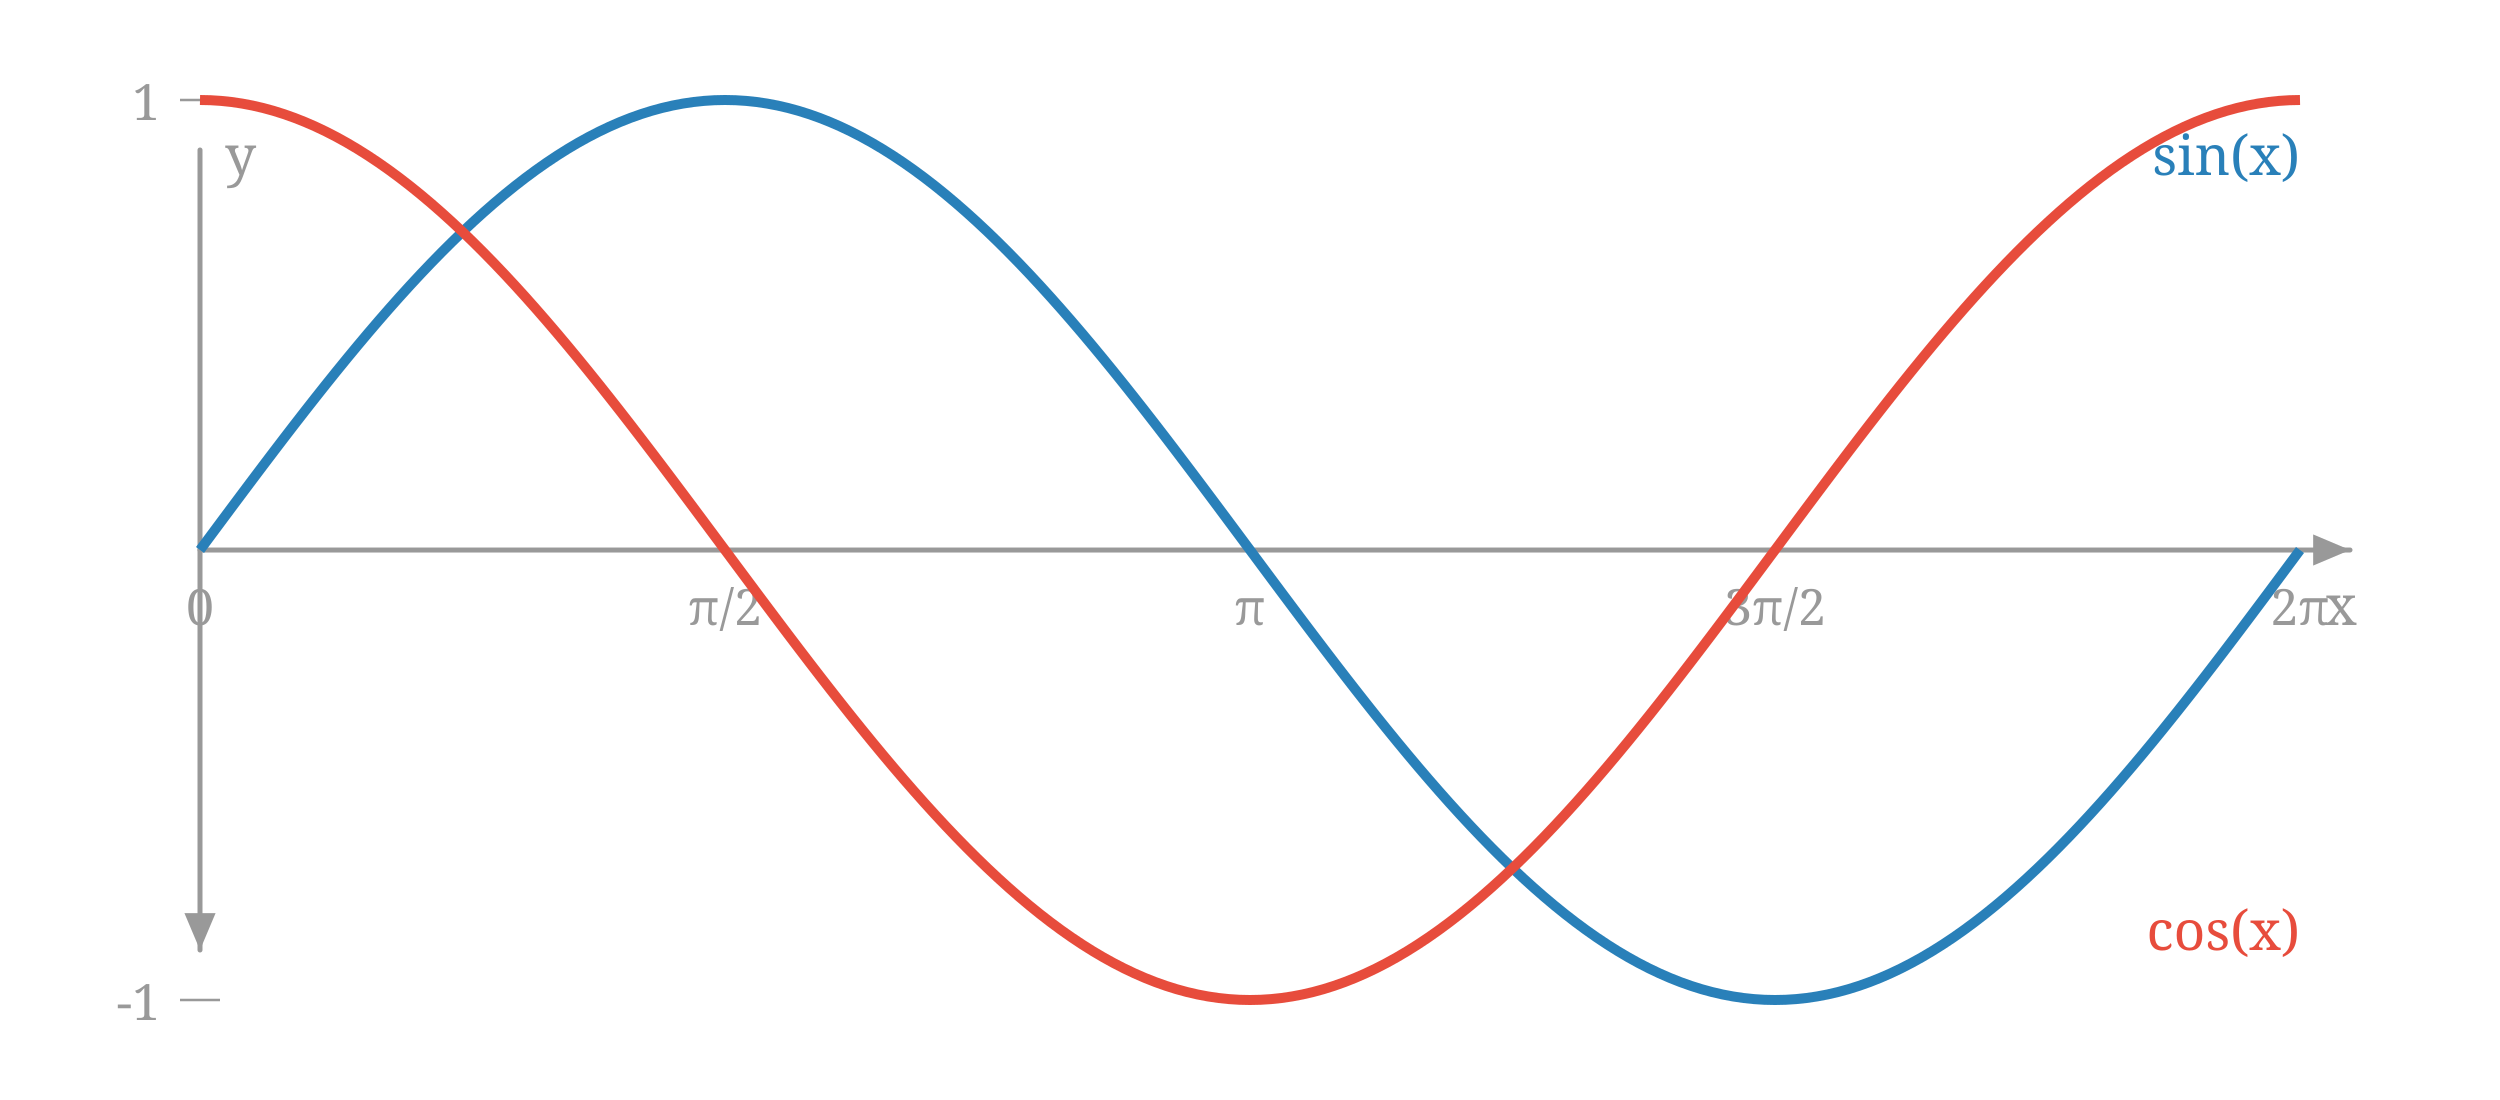
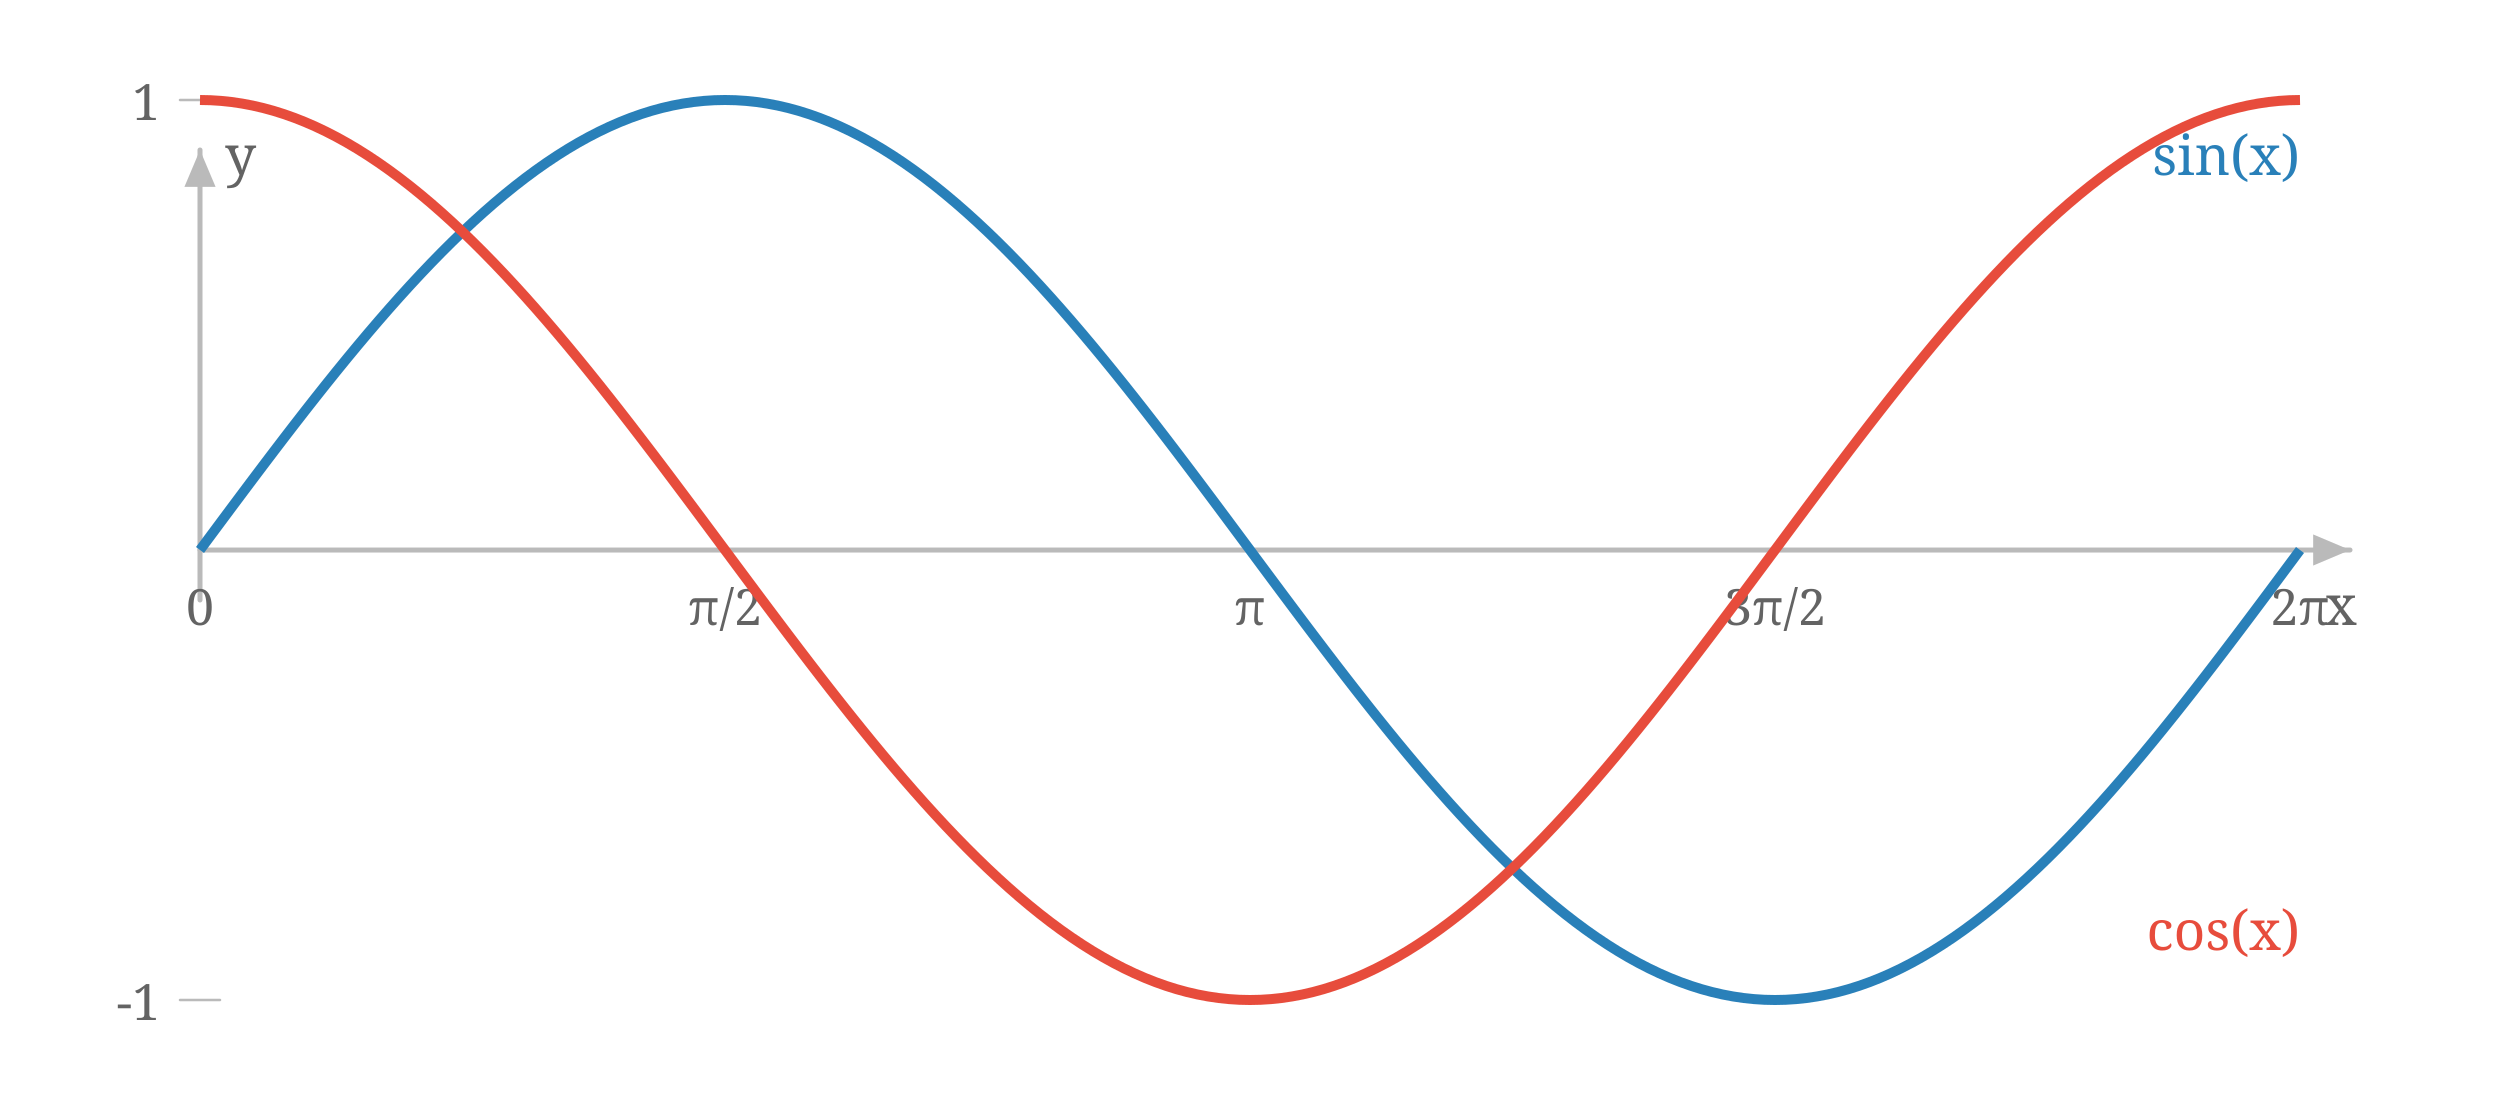
<svg xmlns="http://www.w3.org/2000/svg" width="500px" height="220px" viewBox="0 0 500 220">
  <rect width="500" height="220" fill="white" />
-   <line x1="40" y1="110" x2="470" y2="110" stroke="#999" stroke-width="1" stroke-linecap="round" />
-   <polygon points="470,110 462.632,113.115 462.632,106.885" fill="#999" />
-   <line x1="40" y1="30" x2="40" y2="190" stroke="#999" stroke-width="1" stroke-linecap="round" />
-   <polygon points="40,190 36.885,182.632 43.115,182.632" fill="#999" />
-   <text x="40.0" y="125" text-anchor="middle" font-size="10" font-family="serif" fill="#999">0</text>
-   <text x="145.0" y="125" text-anchor="middle" font-size="10" font-family="serif" fill="#999">π/2</text>
-   <text x="250.0" y="125" text-anchor="middle" font-size="10" font-family="serif" fill="#999">π</text>
-   <text x="355.0" y="125" text-anchor="middle" font-size="10" font-family="serif" fill="#999">3π/2</text>
-   <text x="460.0" y="125" text-anchor="middle" font-size="10" font-family="serif" fill="#999">2π</text>
-   <text x="465" y="125" font-size="11" font-family="serif" fill="#999">x</text>
-   <text x="45" y="35" font-size="11" font-family="serif" fill="#999">y</text>
-   <text x="32" y="24" text-anchor="end" font-size="10" font-family="serif" fill="#999">1</text>
-   <line x1="36" y1="20" x2="44" y2="20" stroke="#999" stroke-width="0.5" />
-   <text x="32" y="204" text-anchor="end" font-size="10" font-family="serif" fill="#999">-1</text>
-   <line x1="36" y1="200" x2="44" y2="200" stroke="#999" stroke-width="0.5" />
+   <line x1="40" y1="110" x2="470" y2="110" stroke="#BABABA" stroke-width="1" stroke-linecap="round" />
+   <polygon points="470,110 462.632,113.115 462.632,106.885" fill="#BABABA" />
+   <line x1="40" y1="120" x2="40" y2="30" stroke="#BABABA" stroke-width="1" stroke-linecap="round" />
+   <polygon points="40,30 43.115,37.368 36.885,37.368" fill="#BABABA" />
+   <text x="465" y="125" font-size="11" font-family="serif" fill="#636363">x</text>
+   <text x="45" y="35" font-size="11" font-family="serif" fill="#636363">y</text>
+   <text x="40.0" y="125" font-size="10" font-family="serif" fill="#636363" text-anchor="middle">0</text>
+   <text x="145.0" y="125" font-size="10" font-family="serif" fill="#636363" text-anchor="middle">π/2</text>
+   <text x="250.0" y="125" font-size="10" font-family="serif" fill="#636363" text-anchor="middle">π</text>
+   <text x="355.0" y="125" font-size="10" font-family="serif" fill="#636363" text-anchor="middle">3π/2</text>
+   <text x="460.0" y="125" font-size="10" font-family="serif" fill="#636363" text-anchor="middle">2π</text>
+   <text x="32" y="24" font-size="10" font-family="serif" fill="#636363" text-anchor="end">1</text>
+   <line x1="36" y1="20" x2="44" y2="20" stroke="#BABABA" stroke-width="0.5" stroke-linecap="round" />
+   <text x="32" y="204" font-size="10" font-family="serif" fill="#636363" text-anchor="end">-1</text>
+   <line x1="36" y1="200" x2="44" y2="200" stroke="#BABABA" stroke-width="0.5" stroke-linecap="round" />
  <polyline points="40.0,110.0 42.1,107.173 44.2,104.349 46.3,101.53 48.4,98.72 50.5,95.921 52.6,93.136 54.7,90.367 56.8,87.618 58.9,84.891 61.0,82.188 63.1,79.514 65.2,76.869 67.3,74.257 69.4,71.68 71.5,69.141 73.6,66.642 75.7,64.186 77.8,61.776 79.9,59.412 82.0,57.099 84.1,54.838 86.2,52.632 88.3,50.482 90.4,48.391 92.5,46.36 94.6,44.393 96.7,42.49 98.8,40.654 100.9,38.886 103.0,37.188 105.1,35.563 107.2,34.01 109.3,32.533 111.4,31.132 113.5,29.809 115.6,28.566 117.7,27.402 119.8,26.32 121.9,25.321 124.0,24.405 126.1,23.574 128.2,22.828 130.3,22.167 132.4,21.594 134.5,21.108 136.6,20.71 138.7,20.399 140.8,20.178 142.9,20.044 145.0,20.0 147.1,20.044 149.2,20.178 151.3,20.399 153.4,20.71 155.5,21.108 157.6,21.594 159.7,22.167 161.8,22.828 163.9,23.574 166.0,24.405 168.1,25.321 170.2,26.32 172.3,27.402 174.4,28.566 176.5,29.809 178.6,31.132 180.7,32.533 182.8,34.01 184.9,35.563 187.0,37.188 189.1,38.886 191.2,40.654 193.3,42.49 195.4,44.393 197.5,46.36 199.6,48.391 201.7,50.482 203.8,52.632 205.9,54.838 208.0,57.099 210.1,59.412 212.2,61.776 214.3,64.186 216.4,66.642 218.5,69.141 220.6,71.68 222.7,74.257 224.8,76.869 226.9,79.514 229.0,82.188 231.1,84.891 233.2,87.618 235.3,90.367 237.4,93.136 239.5,95.921 241.6,98.72 243.7,101.53 245.8,104.349 247.9,107.173 250.0,110 252.1,112.827 254.2,115.651 256.3,118.47 258.4,121.28 260.5,124.079 262.6,126.864 264.7,129.633 266.8,132.382 268.9,135.109 271.0,137.812 273.1,140.486 275.2,143.131 277.3,145.743 279.4,148.32 281.5,150.859 283.6,153.358 285.7,155.814 287.8,158.224 289.9,160.588 292.0,162.901 294.1,165.162 296.2,167.368 298.3,169.518 300.4,171.609 302.5,173.64 304.6,175.607 306.7,177.51 308.8,179.346 310.9,181.114 313.0,182.812 315.1,184.437 317.2,185.99 319.3,187.467 321.4,188.868 323.5,190.191 325.6,191.434 327.7,192.598 329.8,193.68 331.9,194.679 334.0,195.595 336.1,196.426 338.2,197.172 340.3,197.833 342.4,198.406 344.5,198.892 346.6,199.29 348.7,199.601 350.8,199.822 352.9,199.956 355.0,200.0 357.1,199.956 359.2,199.822 361.3,199.601 363.4,199.29 365.5,198.892 367.6,198.406 369.7,197.833 371.8,197.172 373.9,196.426 376.0,195.595 378.1,194.679 380.2,193.68 382.3,192.598 384.4,191.434 386.5,190.191 388.6,188.868 390.7,187.467 392.8,185.99 394.9,184.437 397.0,182.812 399.1,181.114 401.2,179.346 403.3,177.51 405.4,175.607 407.5,173.64 409.6,171.609 411.7,169.518 413.8,167.368 415.9,165.162 418.0,162.901 420.1,160.588 422.2,158.224 424.3,155.814 426.4,153.358 428.5,150.859 430.6,148.32 432.7,145.743 434.8,143.131 436.9,140.486 439.0,137.812 441.1,135.109 443.2,132.382 445.3,129.633 447.4,126.864 449.5,124.079 451.6,121.28 453.7,118.47 455.8,115.651 457.9,112.827 460.0,110" fill="none" stroke="#2980b9" stroke-width="2" />
-   <text x="460" y="35" text-anchor="end" font-size="11" font-family="serif" fill="#2980b9">sin(x)</text>
+   <text x="460" y="35" font-size="11" font-family="serif" fill="#2980b9" text-anchor="end">sin(x)</text>
  <polyline points="40.0,20.0 42.1,20.044 44.2,20.178 46.3,20.399 48.4,20.71 50.5,21.108 52.6,21.594 54.7,22.167 56.8,22.828 58.9,23.574 61.0,24.405 63.1,25.321 65.2,26.32 67.3,27.402 69.4,28.566 71.5,29.809 73.6,31.132 75.7,32.533 77.8,34.01 79.9,35.563 82.0,37.188 84.1,38.886 86.2,40.654 88.3,42.49 90.4,44.393 92.5,46.36 94.6,48.391 96.7,50.482 98.8,52.632 100.9,54.838 103.0,57.099 105.1,59.412 107.2,61.776 109.3,64.186 111.4,66.642 113.5,69.141 115.6,71.68 117.7,74.257 119.8,76.869 121.9,79.514 124.0,82.188 126.1,84.891 128.2,87.618 130.3,90.367 132.4,93.136 134.5,95.921 136.6,98.72 138.7,101.53 140.8,104.349 142.9,107.173 145.0,110.0 147.1,112.827 149.2,115.651 151.3,118.47 153.4,121.28 155.5,124.079 157.6,126.864 159.7,129.633 161.8,132.382 163.9,135.109 166.0,137.812 168.1,140.486 170.2,143.131 172.3,145.743 174.4,148.32 176.5,150.859 178.6,153.358 180.7,155.814 182.8,158.224 184.9,160.588 187.0,162.901 189.1,165.162 191.2,167.368 193.3,169.518 195.4,171.609 197.5,173.64 199.6,175.607 201.7,177.51 203.8,179.346 205.9,181.114 208.0,182.812 210.1,184.437 212.2,185.99 214.3,187.467 216.4,188.868 218.5,190.191 220.6,191.434 222.7,192.598 224.8,193.68 226.9,194.679 229.0,195.595 231.1,196.426 233.2,197.172 235.3,197.833 237.4,198.406 239.5,198.892 241.6,199.29 243.7,199.601 245.8,199.822 247.9,199.956 250.0,200.0 252.1,199.956 254.2,199.822 256.3,199.601 258.4,199.29 260.5,198.892 262.6,198.406 264.7,197.833 266.8,197.172 268.9,196.426 271.0,195.595 273.1,194.679 275.2,193.68 277.3,192.598 279.4,191.434 281.5,190.191 283.6,188.868 285.7,187.467 287.8,185.99 289.9,184.437 292.0,182.812 294.1,181.114 296.2,179.346 298.3,177.51 300.4,175.607 302.5,173.64 304.6,171.609 306.7,169.518 308.8,167.368 310.9,165.162 313.0,162.901 315.1,160.588 317.2,158.224 319.3,155.814 321.4,153.358 323.5,150.859 325.6,148.32 327.7,145.743 329.8,143.131 331.9,140.486 334.0,137.812 336.1,135.109 338.2,132.382 340.3,129.633 342.4,126.864 344.5,124.079 346.6,121.28 348.7,118.47 350.8,115.651 352.9,112.827 355.0,110 357.1,107.173 359.2,104.349 361.3,101.53 363.4,98.72 365.5,95.921 367.6,93.136 369.7,90.367 371.8,87.618 373.9,84.891 376.0,82.188 378.1,79.514 380.2,76.869 382.3,74.257 384.4,71.68 386.5,69.141 388.6,66.642 390.7,64.186 392.8,61.776 394.9,59.412 397.0,57.099 399.1,54.838 401.2,52.632 403.3,50.482 405.4,48.391 407.5,46.36 409.6,44.393 411.7,42.49 413.8,40.654 415.9,38.886 418.0,37.188 420.1,35.563 422.2,34.01 424.3,32.533 426.4,31.132 428.5,29.809 430.6,28.566 432.7,27.402 434.8,26.32 436.9,25.321 439.0,24.405 441.1,23.574 443.2,22.828 445.3,22.167 447.4,21.594 449.5,21.108 451.6,20.71 453.7,20.399 455.8,20.178 457.9,20.044 460.0,20.0" fill="none" stroke="#e74c3c" stroke-width="2" />
-   <text x="460" y="190" text-anchor="end" font-size="11" font-family="serif" fill="#e74c3c">cos(x)</text>
+   <text x="460" y="190" font-size="11" font-family="serif" fill="#e74c3c" text-anchor="end">cos(x)</text>
</svg>
